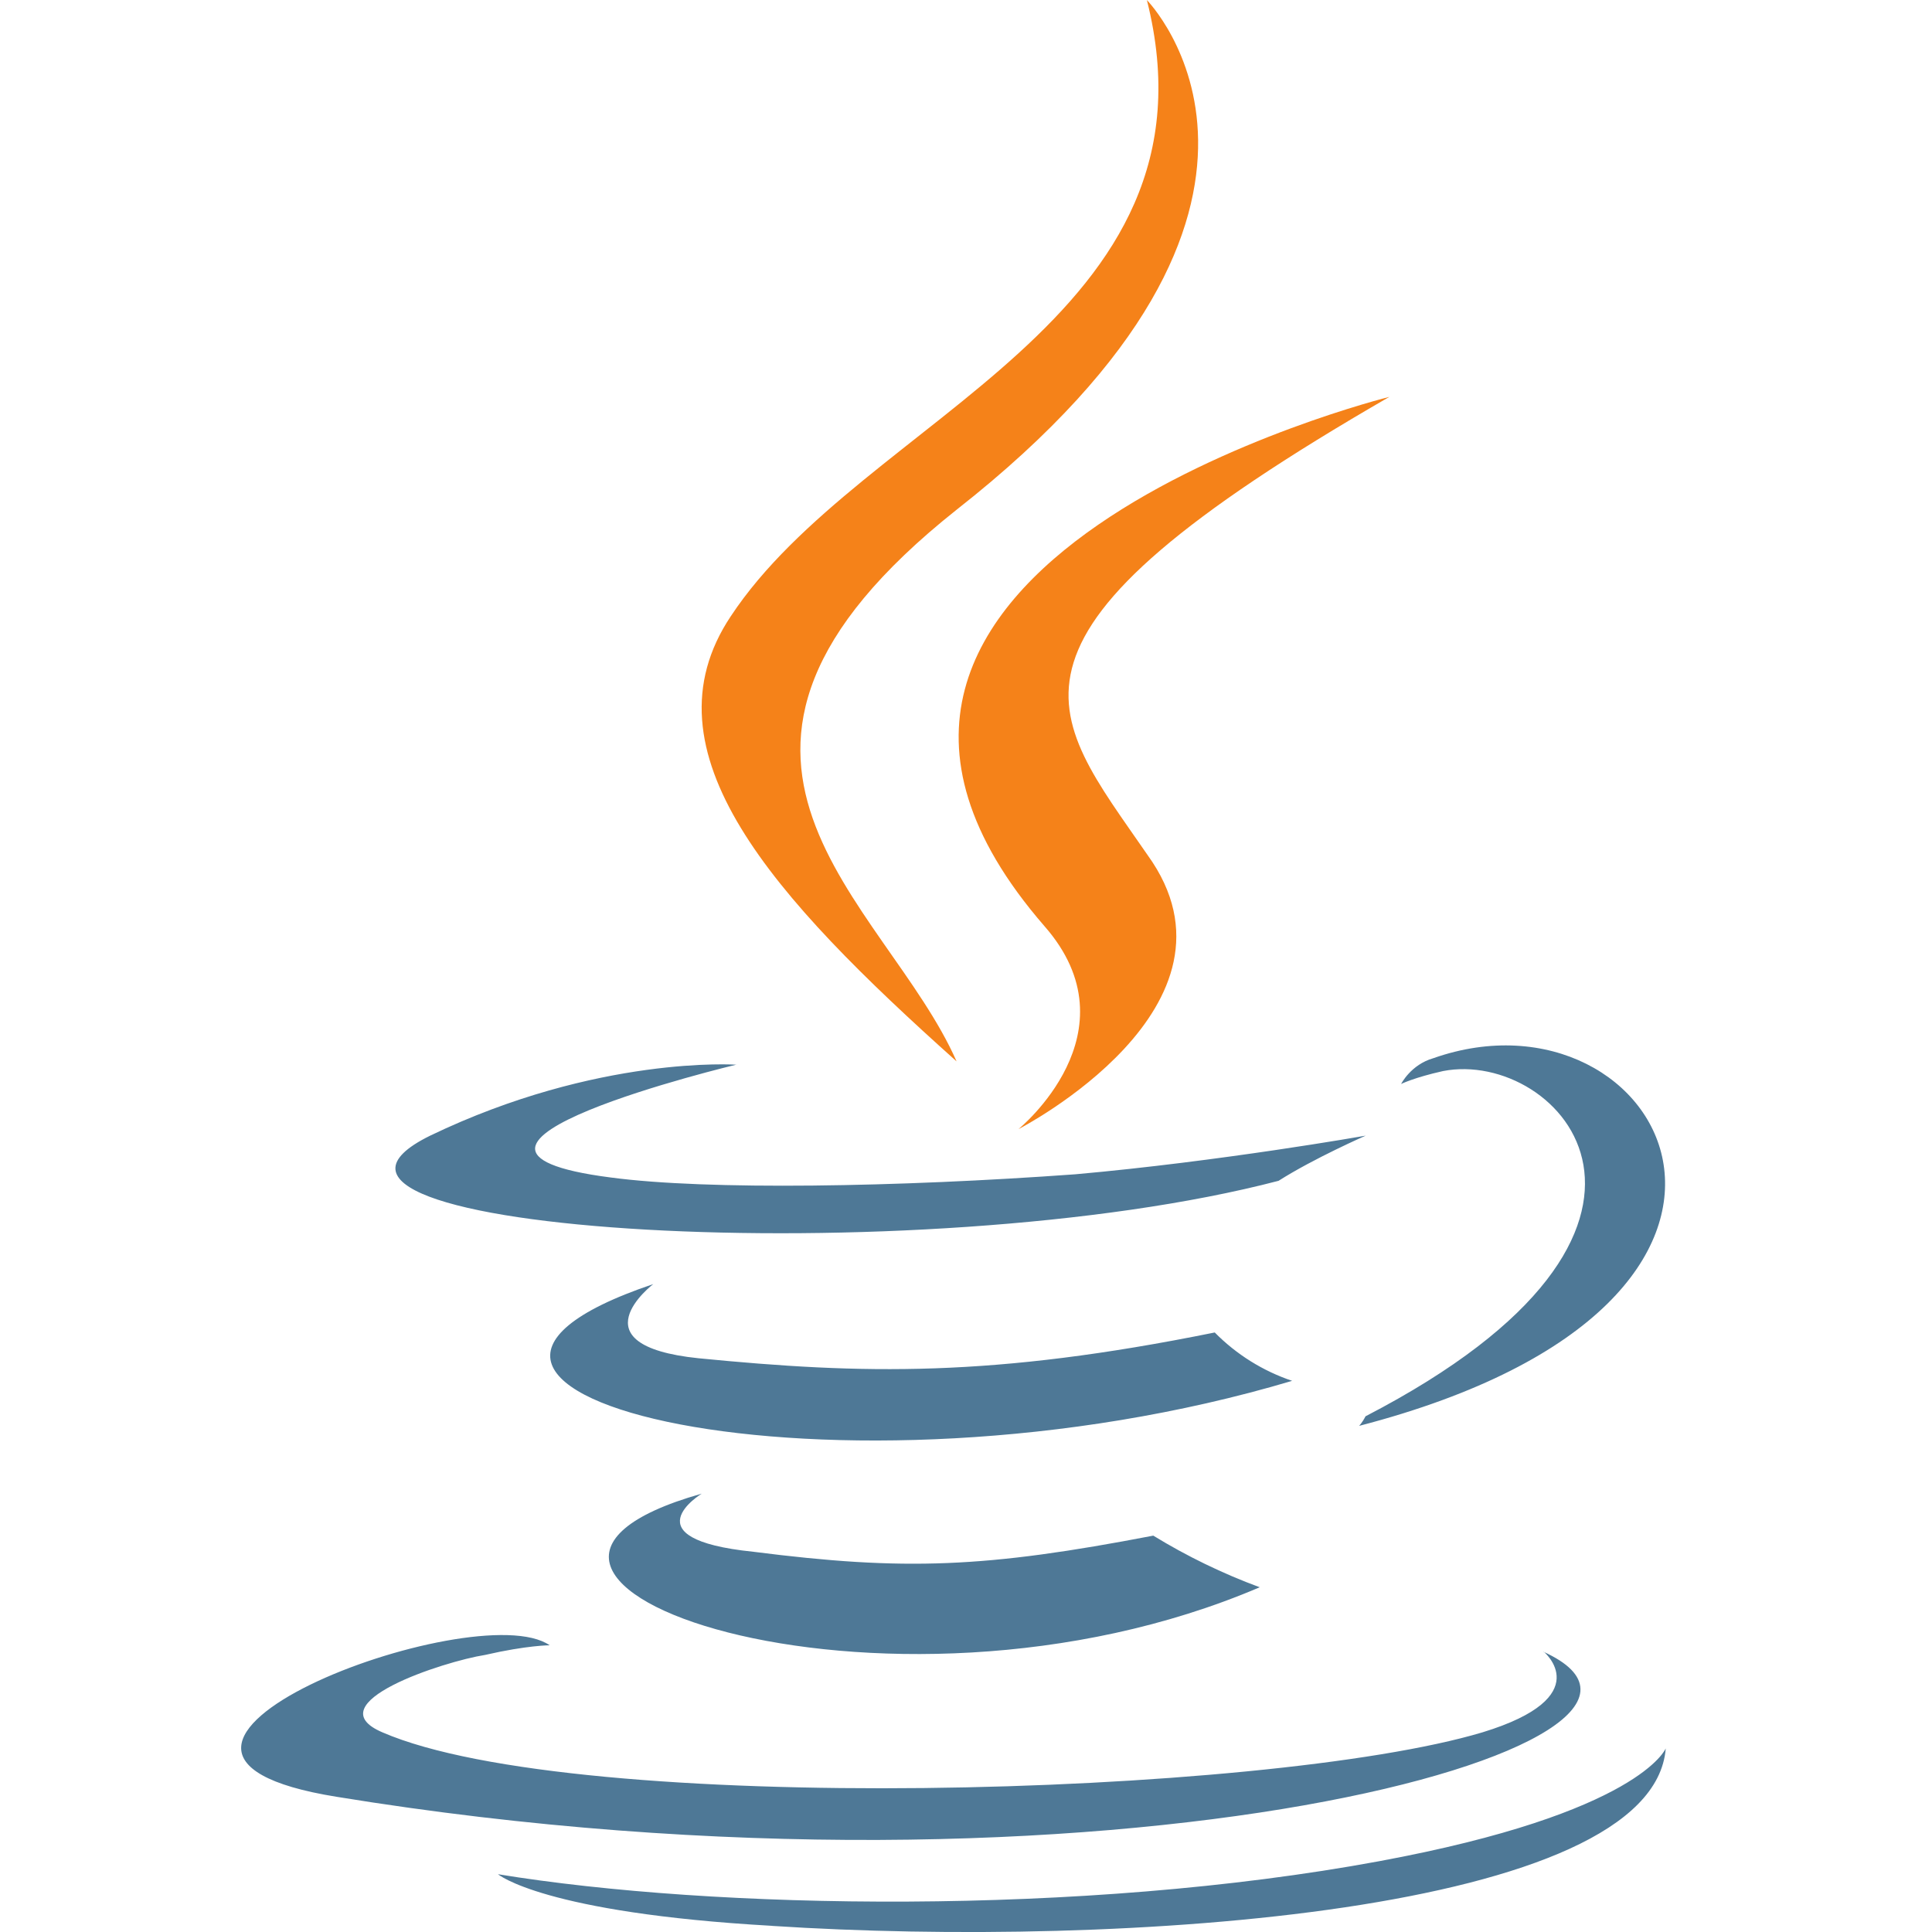
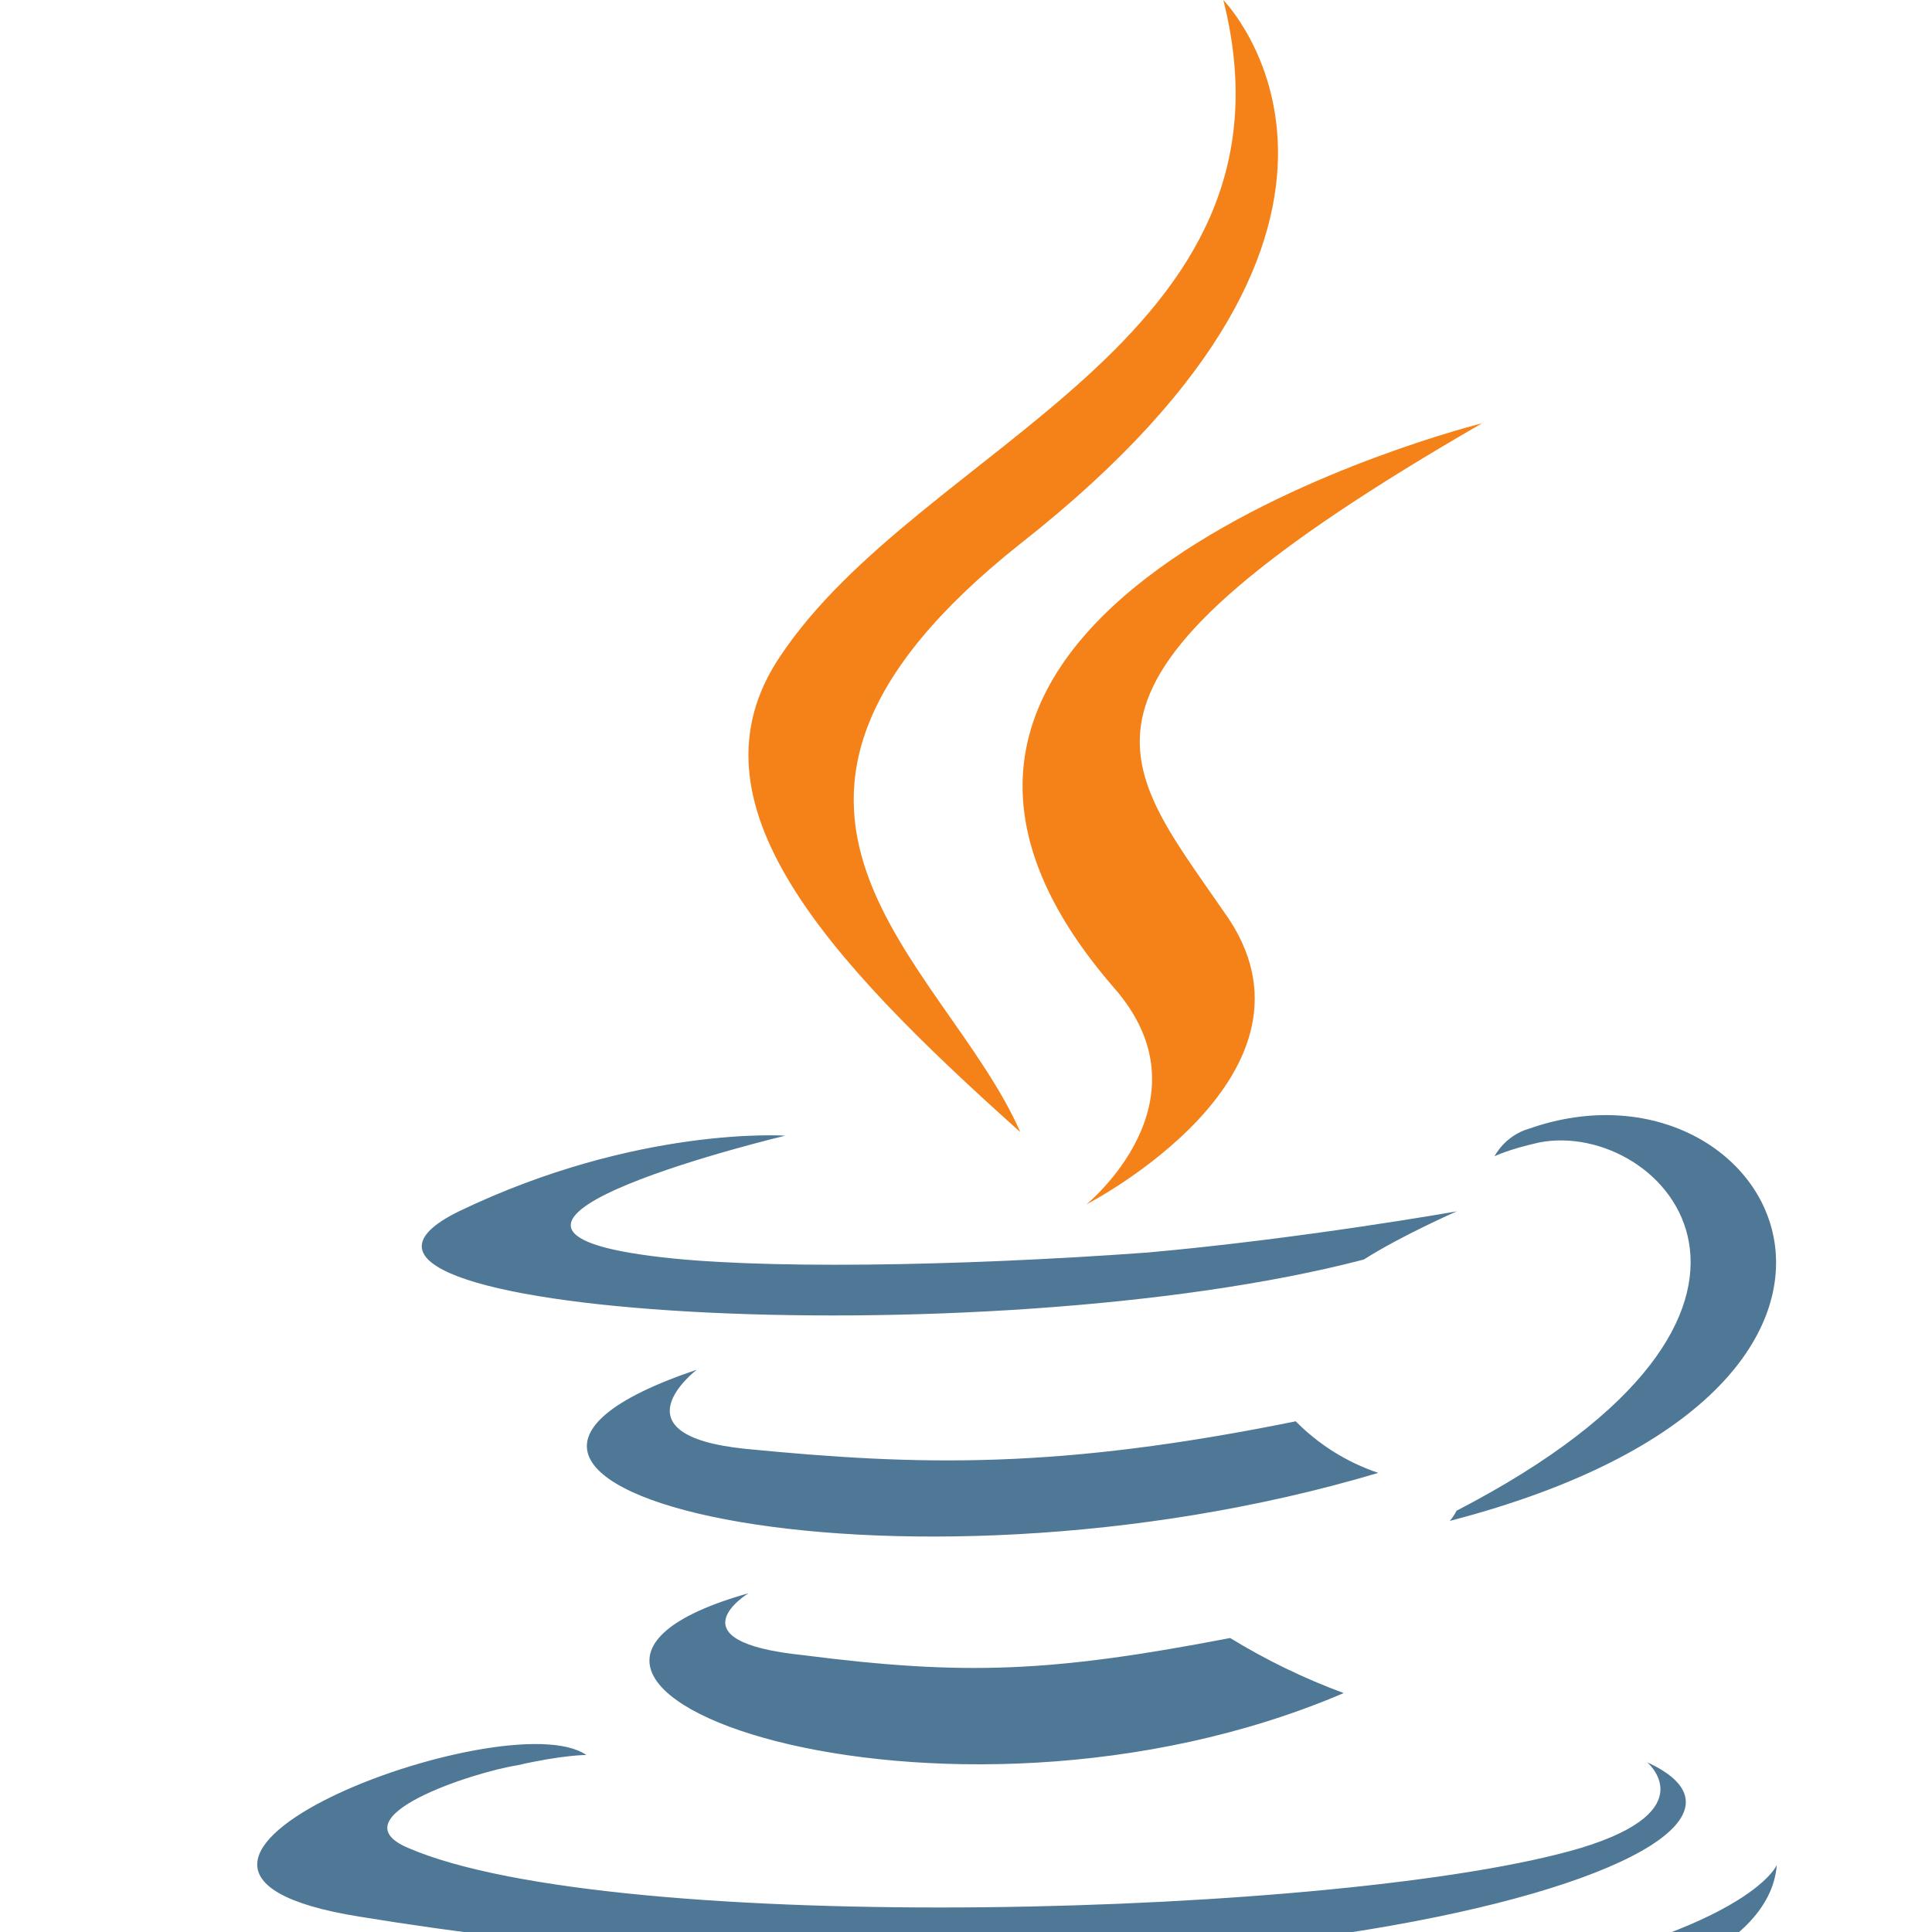
- <svg xmlns="http://www.w3.org/2000/svg" width="64" height="64" viewBox="0 0 32 32">
+ <svg xmlns="http://www.w3.org/2000/svg" width="84" height="84" viewBox="0 0 30 30">
  <path d="M11.622 24.74s-1.23.748.855.962c2.51.32 3.847.267 6.625-.267a10.02 10.02 0 0 0 1.763.855c-6.25 2.672-14.16-.16-9.244-1.55zm-.8-3.473s-1.336 1.015.748 1.23c2.725.267 4.862.32 8.55-.427a3.26 3.26 0 0 0 1.282.801c-7.534 2.244-15.976.214-10.58-1.603zm14.747 6.09s.908.748-1.015 1.336c-3.58 1.07-15.014 1.39-18.22 0-1.122-.48 1.015-1.175 1.7-1.282.695-.16 1.07-.16 1.07-.16-1.23-.855-8.175 1.763-3.526 2.51 12.77 2.084 23.296-.908 19.983-2.404zM12.2 17.633s-5.824 1.39-2.084 1.87c1.603.214 4.755.16 7.694-.053 2.404-.214 4.81-.64 4.81-.64s-.855.374-1.443.748c-5.93 1.55-17.312.855-14.052-.748 2.778-1.336 5.076-1.175 5.076-1.175zm10.42 5.824c5.984-3.1 3.206-6.09 1.282-5.717-.48.107-.695.214-.695.214s.16-.32.534-.427c3.794-1.336 6.786 4.007-1.23 6.09 0 0 .053-.053.107-.16zm-9.83 8.442c5.77.374 14.587-.214 14.8-2.94 0 0-.427 1.07-4.755 1.87-4.916.908-11.007.8-14.587.214 0 0 .748.64 4.542.855z" fill="#4e7896" />
  <path d="M18.996.001s3.313 3.366-3.152 8.442c-5.183 4.114-1.175 6.465 0 9.137-3.046-2.725-5.236-5.13-3.74-7.373C14.294 6.893 20.332 5.3 18.996.001zm-1.7 15.335c1.55 1.763-.427 3.366-.427 3.366s3.954-2.03 2.137-4.542c-1.656-2.404-2.94-3.58 4.007-7.587 0 0-10.953 2.725-5.717 8.763z" fill="#f58219" />
</svg>
